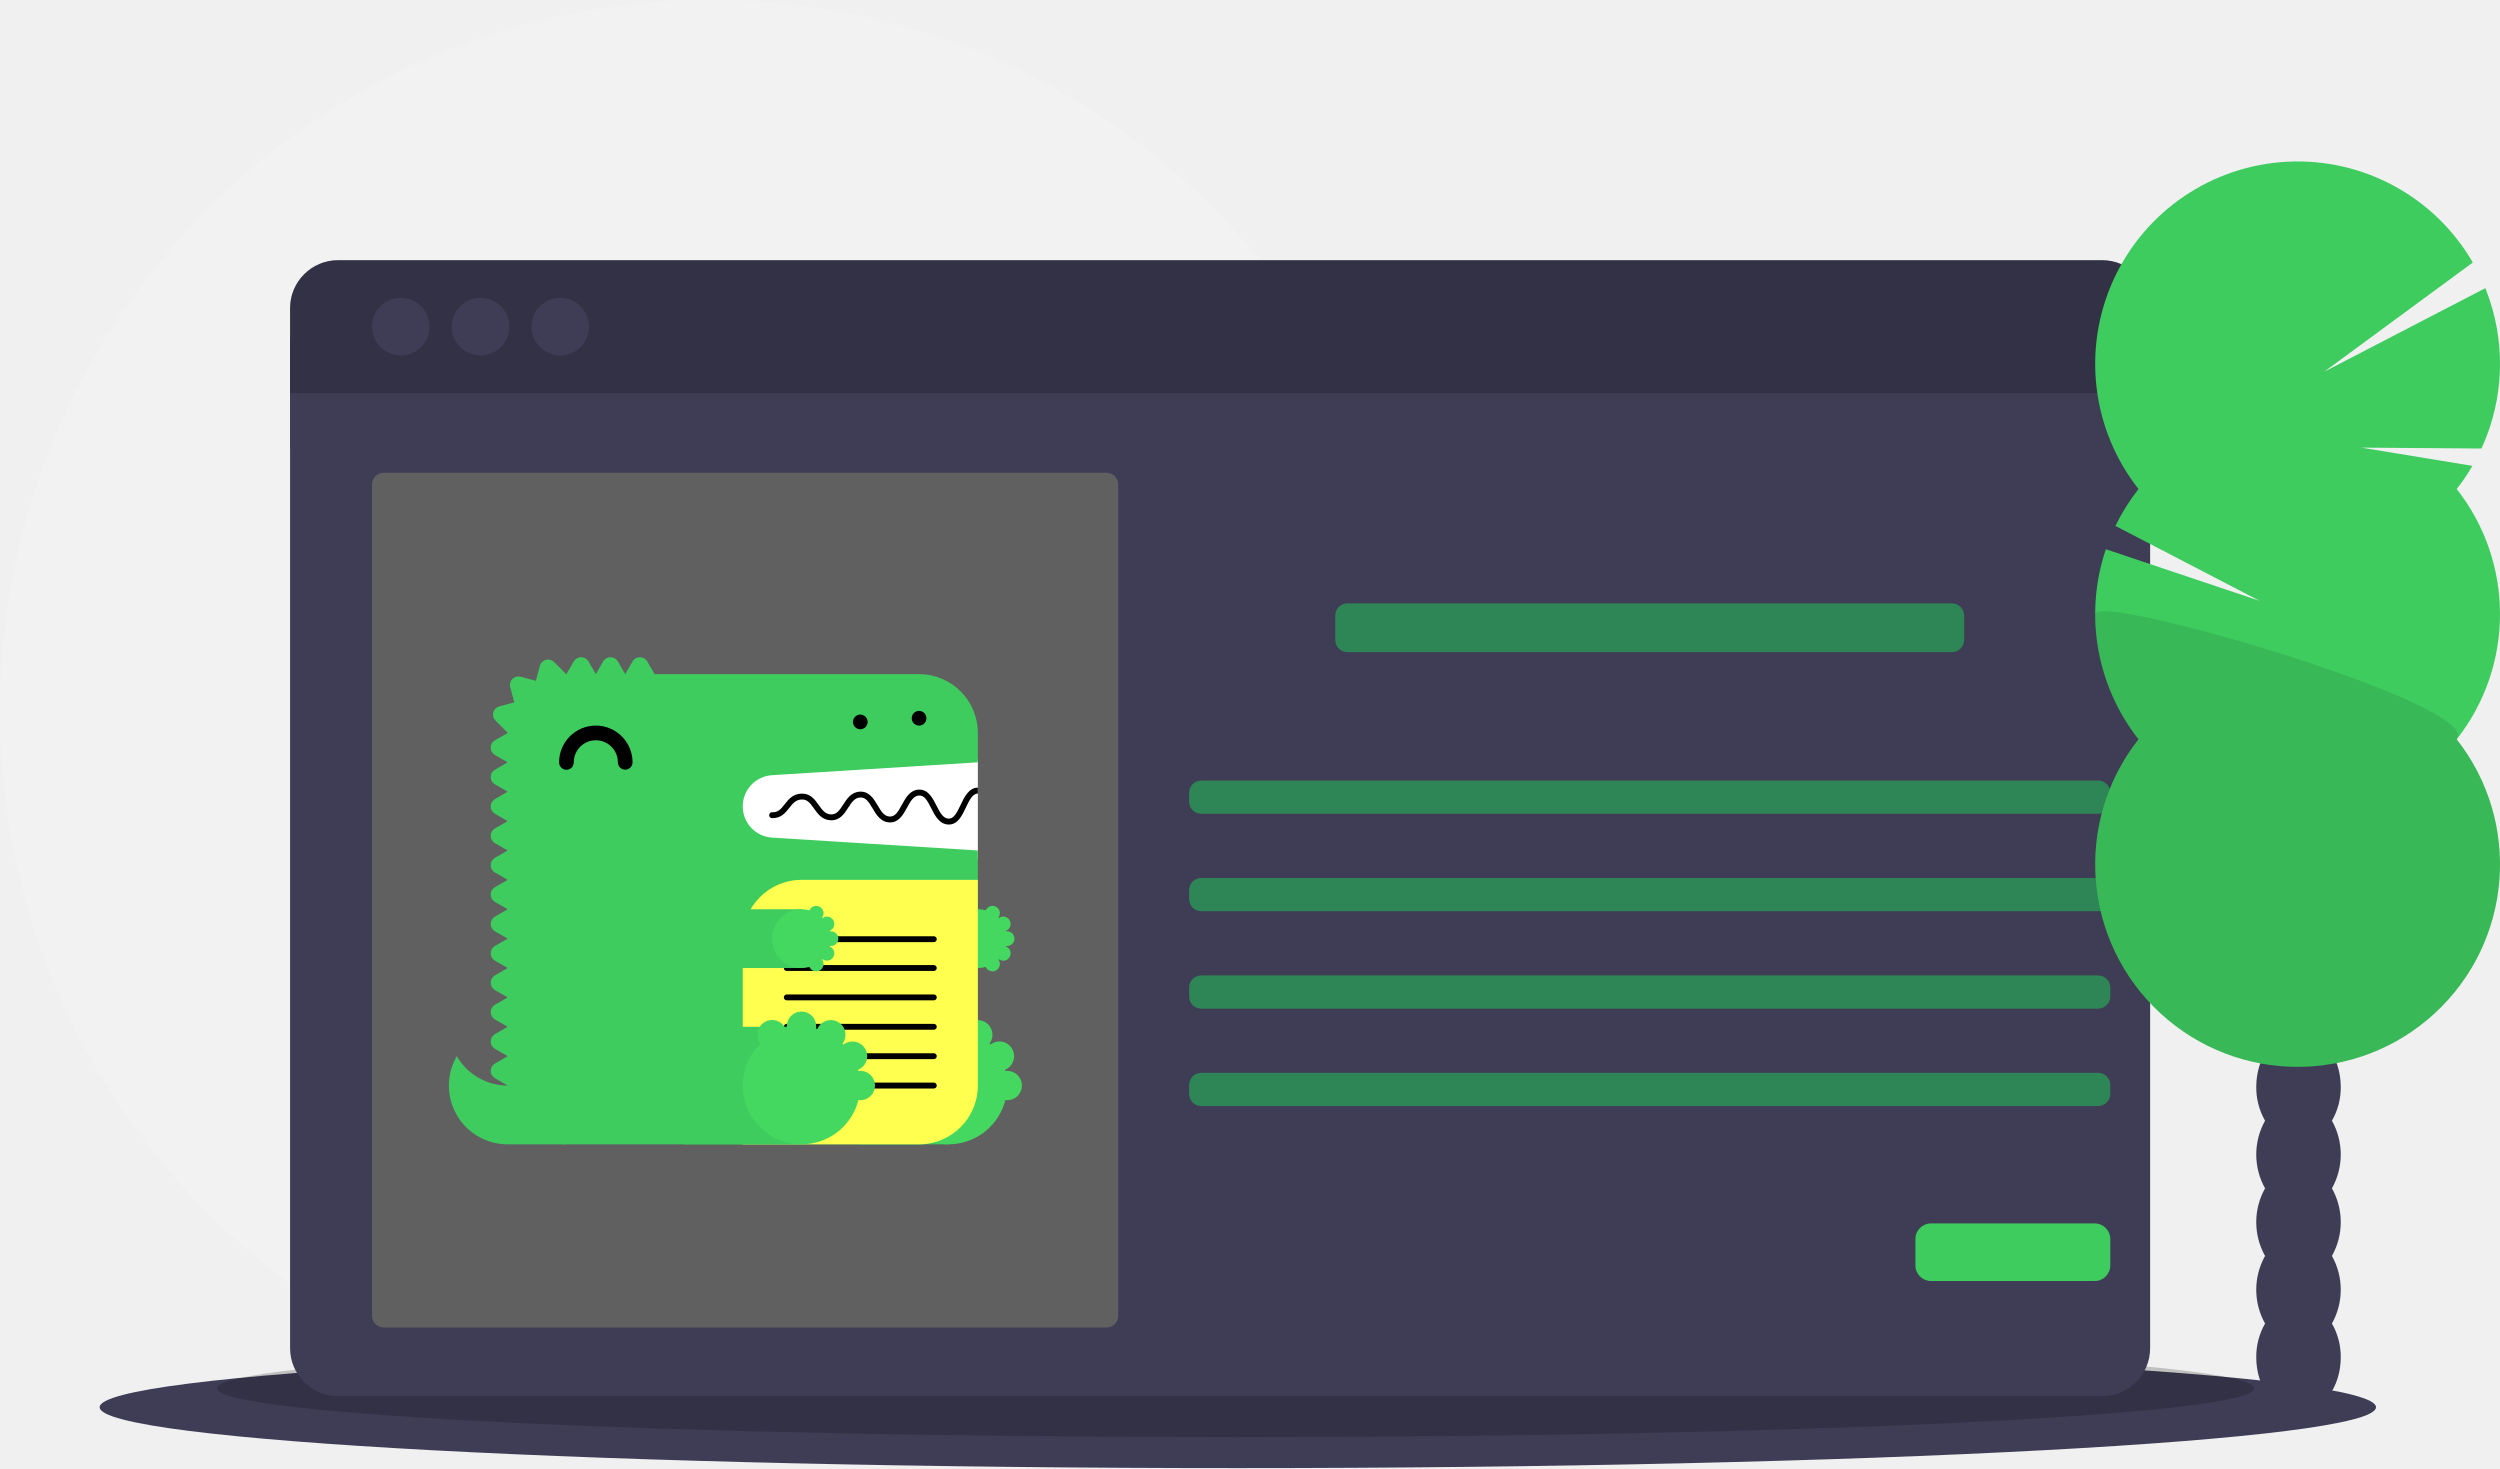
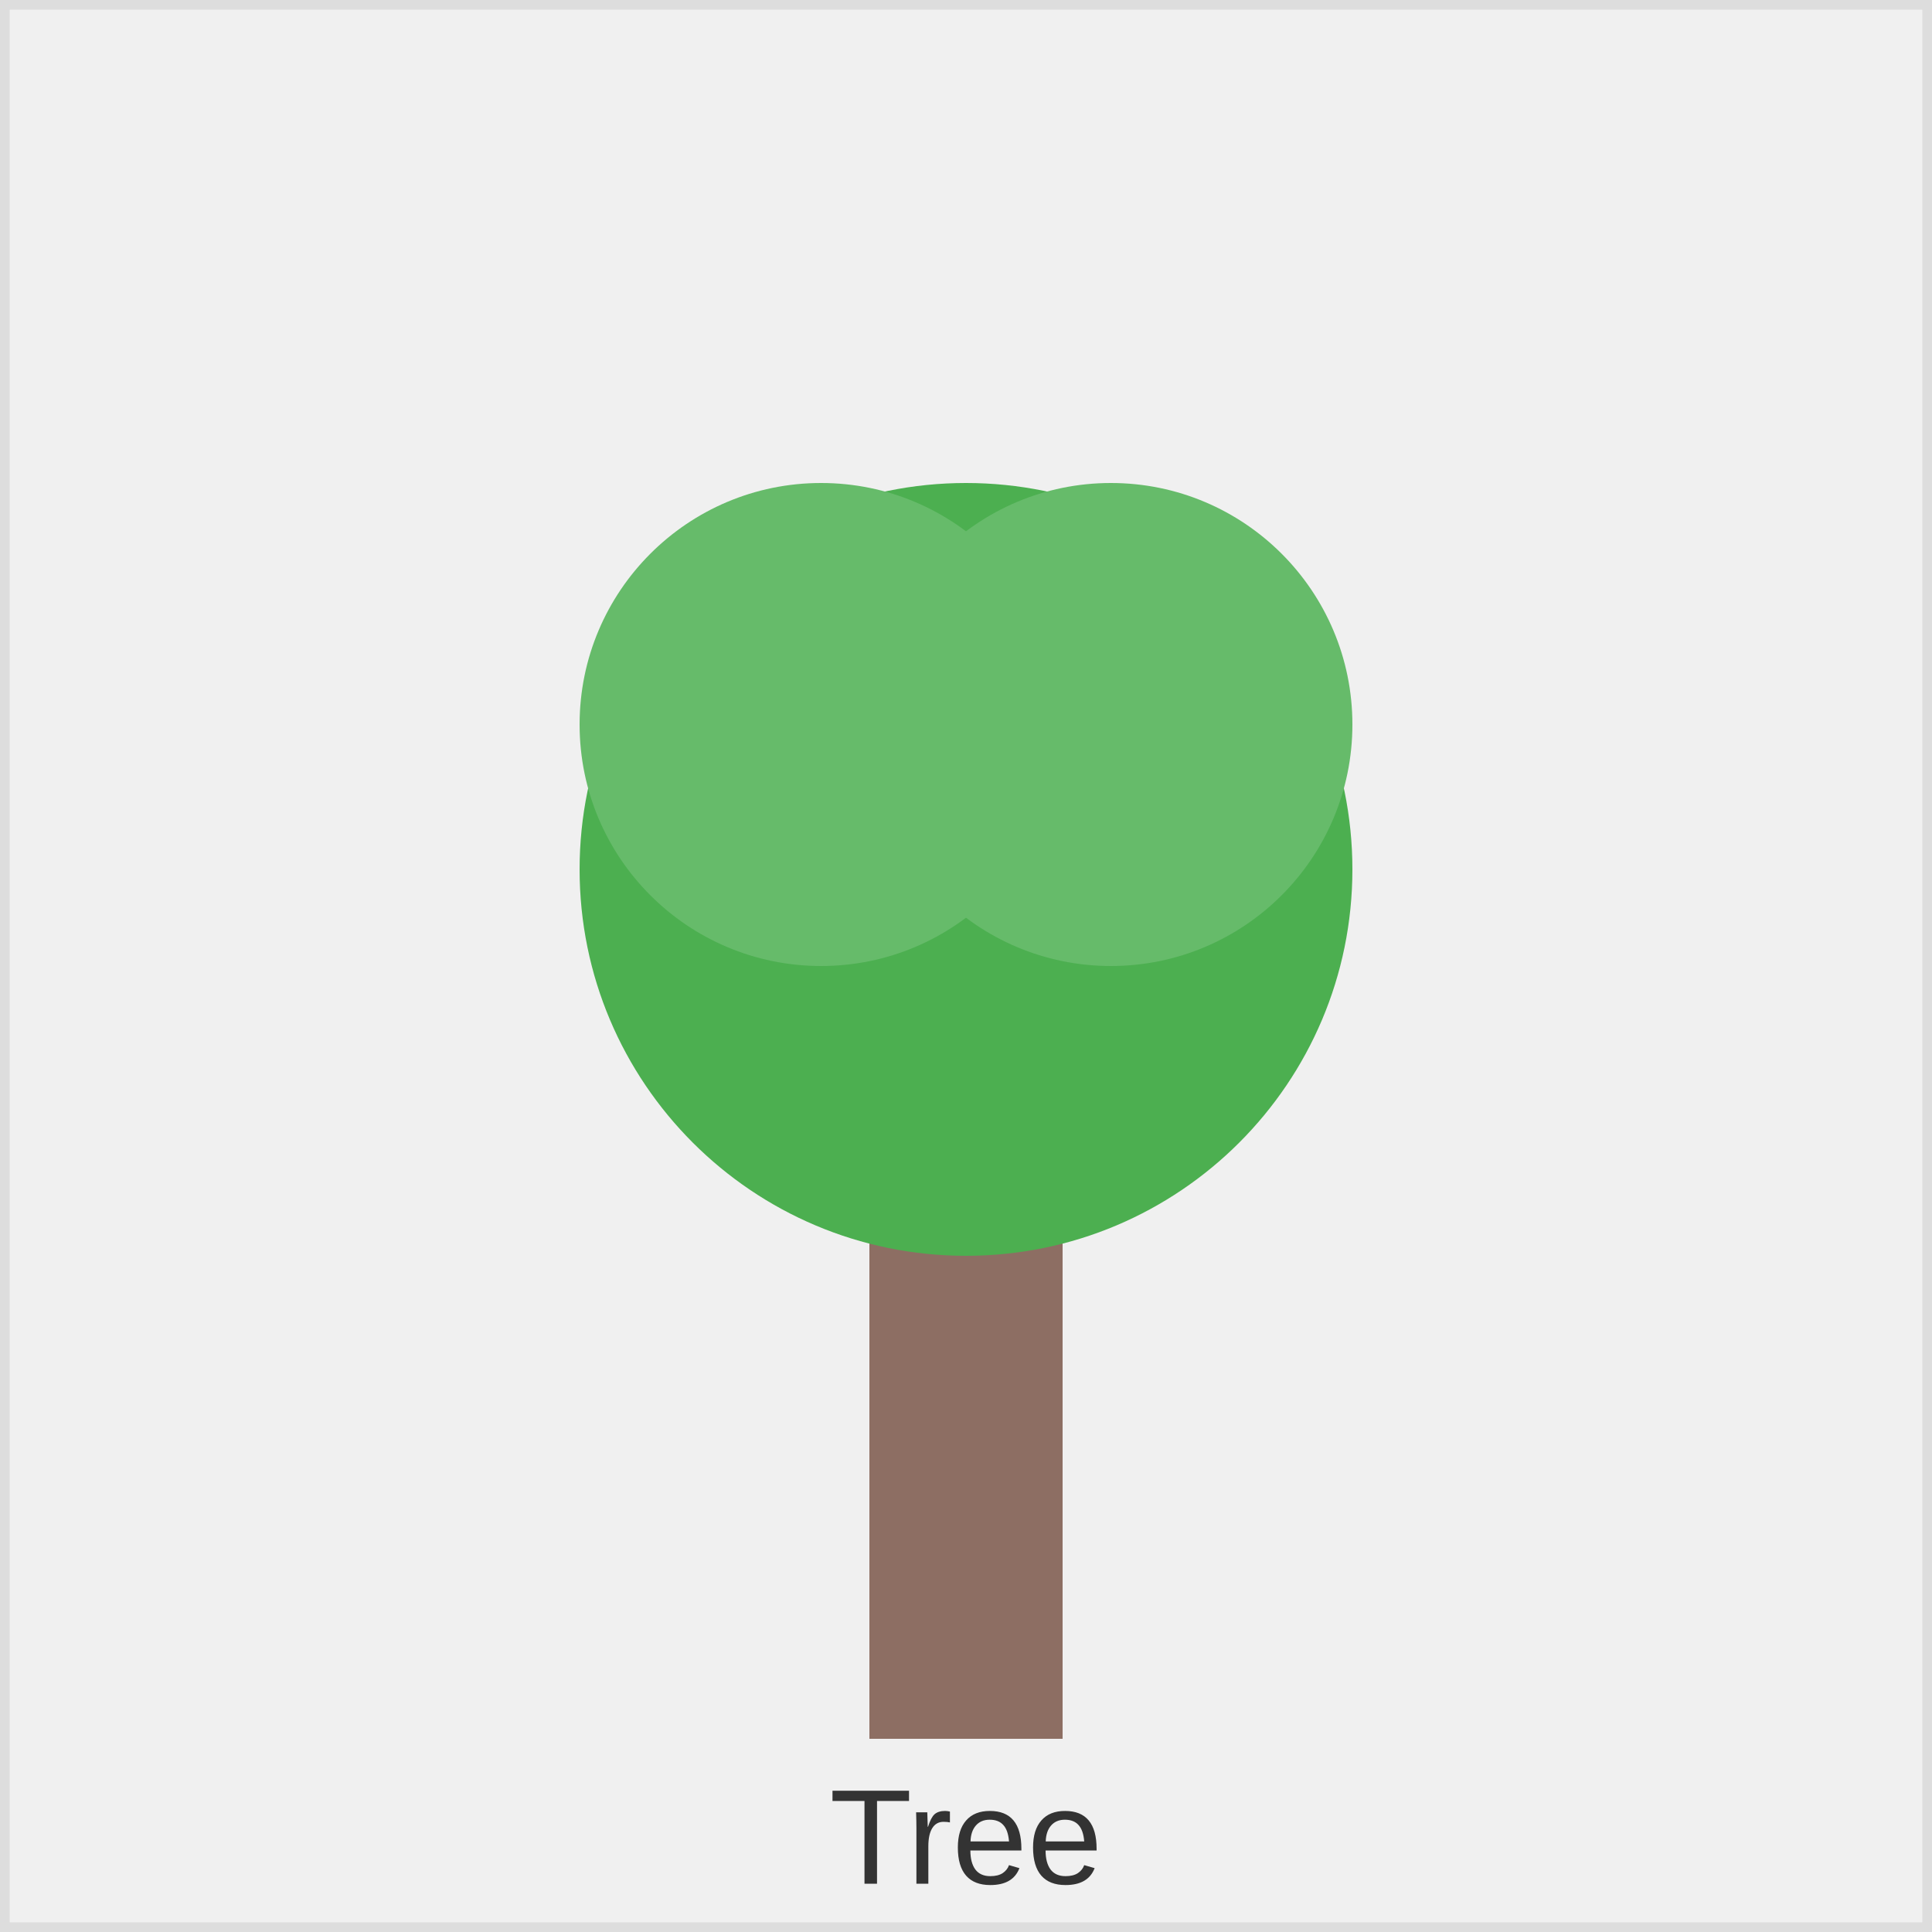
- <svg xmlns="http://www.w3.org/2000/svg" width="1129" height="663" viewBox="0 0 1129 663">
-   <circle cx="321" cy="321" r="321" fill="#f2f2f2" />
-   <ellipse cx="559" cy="635.5" rx="514" ry="27.5" fill="#3f3d56" />
-   <ellipse cx="558" cy="627" rx="460" ry="22" opacity="0.2" />
-   <rect x="131" y="152.5" width="840" height="50" fill="#3f3d56" />
-   <path d="M166.5,727.33A21.67,21.67,0,0,0,188.17,749H984.83A21.67,21.67,0,0,0,1006.5,727.33V296h-840Z" transform="translate(-35.5 -118.5)" fill="#3f3d56" />
-   <path d="M984.83,236H188.17A21.67,21.67,0,0,0,166.5,257.67V296h840V257.67A21.67,21.67,0,0,0,984.83,236Z" transform="translate(-35.5 -118.5)" fill="#3f3d56" />
-   <path d="M984.83,236H188.17A21.67,21.67,0,0,0,166.5,257.67V296h840V257.67A21.67,21.67,0,0,0,984.83,236Z" transform="translate(-35.5 -118.5)" opacity="0.2" />
-   <circle cx="181" cy="147.5" r="13" fill="#3f3d56" />
-   <circle cx="217" cy="147.5" r="13" fill="#3f3d56" />
-   <circle cx="253" cy="147.5" r="13" fill="#3f3d56" />
-   <rect x="168" y="213.5" width="337" height="386" rx="5.335" fill="#606060" />
-   <rect x="603" y="272.5" width="284" height="22" rx="5.476" fill="#2e8555" />
-   <rect x="537" y="352.5" width="416" height="15" rx="5.476" fill="#2e8555" />
-   <rect x="537" y="396.5" width="416" height="15" rx="5.476" fill="#2e8555" />
-   <rect x="537" y="440.5" width="416" height="15" rx="5.476" fill="#2e8555" />
-   <rect x="537" y="484.5" width="416" height="15" rx="5.476" fill="#2e8555" />
-   <rect x="865" y="552.5" width="88" height="26" rx="7.028" fill="#3ecc5f" />
-   <path d="M1088.603,624.616a30.114,30.114,0,0,0,3.983-15.266c0-13.797-8.544-24.981-19.083-24.981s-19.083,11.184-19.083,24.981a30.114,30.114,0,0,0,3.983,15.266,31.248,31.248,0,0,0,0,30.532,31.248,31.248,0,0,0,0,30.532,31.248,31.248,0,0,0,0,30.532,30.114,30.114,0,0,0-3.983,15.266c0,13.797,8.544,24.981,19.083,24.981s19.083-11.184,19.083-24.981a30.114,30.114,0,0,0-3.983-15.266,31.248,31.248,0,0,0,0-30.532,31.248,31.248,0,0,0,0-30.532,31.248,31.248,0,0,0,0-30.532Z" transform="translate(-35.5 -118.5)" fill="#3f3d56" />
-   <ellipse cx="1038.003" cy="460.318" rx="19.083" ry="24.981" fill="#3f3d56" />
-   <ellipse cx="1038.003" cy="429.786" rx="19.083" ry="24.981" fill="#3f3d56" />
-   <path d="M1144.939,339.345a91.611,91.611,0,0,0,7.107-10.461l-50.141-8.235,54.229.403a91.566,91.566,0,0,0,1.746-72.426l-72.754,37.741,67.097-49.321a91.413,91.413,0,1,0-150.971,102.298,91.458,91.458,0,0,0-10.425,16.669l65.087,33.814-69.4-23.292a91.46,91.46,0,0,0,14.738,85.837,91.406,91.406,0,1,0,143.689,0,91.418,91.418,0,0,0,0-113.029Z" transform="translate(-35.5 -118.5)" fill="#3ecc5f" fill-rule="evenodd" />
-   <path d="M981.688,395.859a91.013,91.013,0,0,0,19.561,56.514,91.406,91.406,0,1,0,143.689,0C1157.19,436.821,981.688,385.6,981.688,395.859Z" transform="translate(-35.5 -118.5)" opacity="0.1" />
-   <path d="M365.62,461.436H477.094v45.12H365.62Z" transform="translate(-35.5 -118.5)" fill="#fff" fill-rule="evenodd" />
-   <path d="M264.763,608.741a26.509,26.509,0,0,1-22.962-13.271,26.51,26.51,0,0,0,22.962,39.812H291.304V608.741Z" transform="translate(-35.5 -118.5)" fill="#3ecc5f" fill-rule="evenodd" />
-   <path d="M384.172,468.571l92.922-5.807V449.493a26.541,26.541,0,0,0-26.541-26.541H331.116l-3.318-5.746a3.83,3.83,0,0,0-6.635,0l-3.318,5.746-3.318-5.746a3.83,3.83,0,0,0-6.635,0l-3.318,5.746L301.257,417.205a3.83,3.83,0,0,0-6.635,0L291.304,422.951c-.029,0-.056.004-.086.004l-5.497-5.495a3.829,3.829,0,0,0-6.407,1.717l-1.817,6.773L270.607,424.103a3.83,3.83,0,0,0-4.691,4.693l1.845,6.891-6.771,1.814a3.832,3.832,0,0,0-1.72,6.41l5.497,5.497c0,.028-.004.056-.004.085l-5.746,3.318a3.83,3.83,0,0,0,0,6.635l5.746,3.318L259.016,466.081a3.83,3.83,0,0,0,0,6.635l5.746,3.318-5.746,3.318a3.83,3.83,0,0,0,0,6.635l5.746,3.318-5.746,3.318a3.83,3.83,0,0,0,0,6.635l5.746,3.318-5.746,3.318a3.83,3.83,0,0,0,0,6.635l5.746,3.318-5.746,3.318a3.83,3.83,0,0,0,0,6.635l5.746,3.318-5.746,3.318a3.83,3.83,0,0,0,0,6.635l5.746,3.318-5.746,3.318a3.83,3.83,0,0,0,0,6.635l5.746,3.318L259.016,558.976a3.83,3.83,0,0,0,0,6.635l5.746,3.318-5.746,3.318a3.83,3.83,0,0,0,0,6.635l5.746,3.318-5.746,3.318a3.83,3.83,0,0,0,0,6.635l5.746,3.318-5.746,3.318a3.83,3.83,0,0,0,0,6.635l5.746,3.318A26.541,26.541,0,0,0,291.304,635.283H450.553A26.541,26.541,0,0,0,477.094,608.741V502.575l-92.922-5.807a14.126,14.126,0,0,1,0-28.198" transform="translate(-35.5 -118.5)" fill="#3ecc5f" fill-rule="evenodd" />
-   <path d="M424.011,635.283h39.812V582.2H424.011Z" transform="translate(-35.5 -118.5)" fill="#3ecc5f" fill-rule="evenodd" />
-   <path d="M490.365,602.106a6.602,6.602,0,0,0-.848.085c-.05-.199-.098-.399-.154-.599A6.627,6.627,0,1,0,482.806,590.21q-.22-.225-.445-.446a6.624,6.624,0,1,0-11.397-6.564c-.196-.056-.394-.102-.591-.153a6.64,6.64,0,1,0-13.101,0c-.196.05-.394.097-.591.153a6.628,6.628,0,1,0-11.397,6.564,26.528,26.528,0,1,0,44.231,25.528,6.621,6.621,0,1,0,.848-13.186" transform="translate(-35.5 -118.5)" fill="#44d860" fill-rule="evenodd" />
-   <path d="M437.282,555.658H477.094V529.117H437.282Z" transform="translate(-35.5 -118.5)" fill="#3ecc5f" fill-rule="evenodd" />
-   <path d="M490.365,545.705a3.318,3.318,0,0,0,0-6.635,3.411,3.411,0,0,0-.423.042c-.027-.1-.049-.199-.077-.299a3.319,3.319,0,0,0-1.278-6.379,3.282,3.282,0,0,0-2.001.687q-.109-.113-.223-.223a3.282,3.282,0,0,0,.671-1.983,3.318,3.318,0,0,0-6.37-1.299,13.271,13.271,0,1,0,0,25.541,3.318,3.318,0,0,0,6.37-1.299,3.282,3.282,0,0,0-.671-1.983q.113-.109.223-.223a3.282,3.282,0,0,0,2.001.687,3.318,3.318,0,0,0,1.278-6.379c.028-.098.05-.199.077-.299a3.413,3.413,0,0,0,.423.042" transform="translate(-35.5 -118.5)" fill="#44d860" fill-rule="evenodd" />
-   <path d="M317.845,466.081a3.318,3.318,0,0,1-3.318-3.318,9.953,9.953,0,1,0-19.906,0,3.318,3.318,0,1,1-6.635,0,16.588,16.588,0,1,1,33.177,0,3.318,3.318,0,0,1-3.318,3.318" transform="translate(-35.5 -118.5)" fill-rule="evenodd" />
-   <path d="M370.928,635.283h79.624A26.541,26.541,0,0,0,477.094,608.741v-92.895H397.47a26.541,26.541,0,0,0-26.541,26.541Z" transform="translate(-35.5 -118.5)" fill="#ffff50" fill-rule="evenodd" />
-   <path d="M457.214,556.985H390.808a1.327,1.327,0,0,1,0-2.654h66.407a1.327,1.327,0,0,1,0,2.654m0,26.541H390.808a1.327,1.327,0,1,1,0-2.654h66.407a1.327,1.327,0,0,1,0,2.654m0,26.541H390.808a1.327,1.327,0,1,1,0-2.654h66.407a1.327,1.327,0,0,1,0,2.654m0-66.107H390.808a1.327,1.327,0,0,1,0-2.654h66.407a1.327,1.327,0,0,1,0,2.654m0,26.295H390.808a1.327,1.327,0,0,1,0-2.654h66.407a1.327,1.327,0,0,1,0,2.654m0,26.541H390.808a1.327,1.327,0,0,1,0-2.654h66.407a1.327,1.327,0,0,1,0,2.654M477.094,474.191c-.016,0-.029-.008-.045-.007-4.101.139-6.041,4.241-7.753,7.86-1.786,3.782-3.168,6.241-5.432,6.167-2.507-.09-3.94-2.922-5.458-5.919-1.744-3.442-3.734-7.347-7.913-7.201-4.042.138-5.989,3.708-7.706,6.857-1.827,3.355-3.071,5.395-5.469,5.3-2.557-.093-3.916-2.395-5.489-5.06-1.753-2.967-3.78-6.304-7.878-6.189-3.973.137-5.925,3.165-7.648,5.839-1.822,2.827-3.099,4.549-5.527,4.447-2.618-.093-3.971-2.004-5.535-4.216-1.757-2.486-3.737-5.299-7.823-5.162-3.886.133-5.838,2.614-7.559,4.801-1.635,2.076-2.912,3.718-5.612,3.615a1.328,1.328,0,1,0-.096,2.654c4.004.134,6.032-2.389,7.793-4.628,1.562-1.985,2.91-3.699,5.564-3.789,2.556-.109,3.754,1.48,5.567,4.041,1.721,2.434,3.675,5.194,7.605,5.336,4.118.138,6.099-2.939,7.854-5.663,1.569-2.434,2.922-4.535,5.507-4.624,2.379-.089,3.675,1.792,5.501,4.885,1.721,2.916,3.671,6.219,7.68,6.365,4.147.143,6.15-3.477,7.895-6.682,1.512-2.771,2.938-5.388,5.466-5.476,2.379-.056,3.62,2.117,5.456,5.746,1.715,3.388,3.659,7.226,7.73,7.373l.224.004c4.066,0,5.996-4.081,7.704-7.689,1.512-3.198,2.942-6.211,5.397-6.334Z" transform="translate(-35.5 -118.5)" fill-rule="evenodd" />
-   <path d="M344.387,635.283h53.083V582.2H344.387Z" transform="translate(-35.5 -118.5)" fill="#3ecc5f" fill-rule="evenodd" />
-   <path d="M424.011,602.106a6.602,6.602,0,0,0-.848.085c-.05-.199-.098-.399-.154-.599A6.627,6.627,0,1,0,416.452,590.21q-.22-.225-.445-.446a6.624,6.624,0,1,0-11.397-6.564c-.196-.056-.394-.102-.591-.153a6.64,6.64,0,1,0-13.101,0c-.196.05-.394.097-.591.153a6.628,6.628,0,1,0-11.397,6.564,26.528,26.528,0,1,0,44.231,25.528,6.621,6.621,0,1,0,.848-13.186" transform="translate(-35.5 -118.5)" fill="#44d860" fill-rule="evenodd" />
-   <path d="M344.387,555.658h53.083V529.117H344.387Z" transform="translate(-35.5 -118.5)" fill="#3ecc5f" fill-rule="evenodd" />
-   <path d="M410.74,545.705a3.318,3.318,0,1,0,0-6.635,3.411,3.411,0,0,0-.423.042c-.027-.1-.049-.199-.077-.299a3.319,3.319,0,0,0-1.278-6.379,3.282,3.282,0,0,0-2.001.687q-.109-.113-.223-.223a3.282,3.282,0,0,0,.671-1.983,3.318,3.318,0,0,0-6.37-1.299,13.271,13.271,0,1,0,0,25.541,3.318,3.318,0,0,0,6.37-1.299,3.282,3.282,0,0,0-.671-1.983q.113-.109.223-.223a3.282,3.282,0,0,0,2.001.687,3.318,3.318,0,0,0,1.278-6.379c.028-.098.05-.199.077-.299a3.413,3.413,0,0,0,.423.042" transform="translate(-35.5 -118.5)" fill="#44d860" fill-rule="evenodd" />
-   <path d="M424.011,447.834a3.603,3.603,0,0,1-.65-.066,3.344,3.344,0,0,1-.624-.186,3.447,3.447,0,0,1-.572-.305,5.027,5.027,0,0,1-.504-.411,3.887,3.887,0,0,1-.41-.504,3.275,3.275,0,0,1-.557-1.845,3.602,3.602,0,0,1,.066-.65,3.826,3.826,0,0,1,.184-.624,3.489,3.489,0,0,1,.307-.571,3.197,3.197,0,0,1,.914-.916,3.447,3.447,0,0,1,.572-.305,3.344,3.344,0,0,1,.624-.186,3.069,3.069,0,0,1,1.301,0,3.223,3.223,0,0,1,1.194.491,5.028,5.028,0,0,1,.504.411,4.88,4.88,0,0,1,.411.504,3.382,3.382,0,0,1,.305.571,3.478,3.478,0,0,1,.252,1.274A3.364,3.364,0,0,1,426.36,446.865a5.027,5.027,0,0,1-.504.411,3.306,3.306,0,0,1-1.845.557m26.541-1.659a3.388,3.388,0,0,1-2.35-.969,5.042,5.042,0,0,1-.41-.504,3.275,3.275,0,0,1-.557-1.845,3.387,3.387,0,0,1,.967-2.349,5.026,5.026,0,0,1,.504-.411,3.447,3.447,0,0,1,.572-.305,3.343,3.343,0,0,1,.624-.186,3.07,3.07,0,0,1,1.301,0,3.224,3.224,0,0,1,1.194.491,5.026,5.026,0,0,1,.504.411,3.388,3.388,0,0,1,.969,2.349,3.726,3.726,0,0,1-.066.65,3.374,3.374,0,0,1-.186.624,4.715,4.715,0,0,1-.305.571,4.88,4.88,0,0,1-.411.504,5.026,5.026,0,0,1-.504.411,3.305,3.305,0,0,1-1.845.557" transform="translate(-35.5 -118.5)" fill-rule="evenodd" />
+ <svg xmlns="http://www.w3.org/2000/svg" width="200" height="200">
+   <rect width="200" height="200" fill="#f0f0f0" stroke="#ddd" stroke-width="2" />
+   <rect x="90" y="120" width="20" height="60" fill="#8D6E63" />
+   <circle cx="100" cy="90" r="40" fill="#4CAF50" />
+   <circle cx="85" cy="75" r="25" fill="#66BB6A" />
+   <circle cx="115" cy="75" r="25" fill="#66BB6A" />
+   <text x="100" y="195" text-anchor="middle" font-family="Arial" font-size="14" fill="#333">Tree</text>
</svg>
